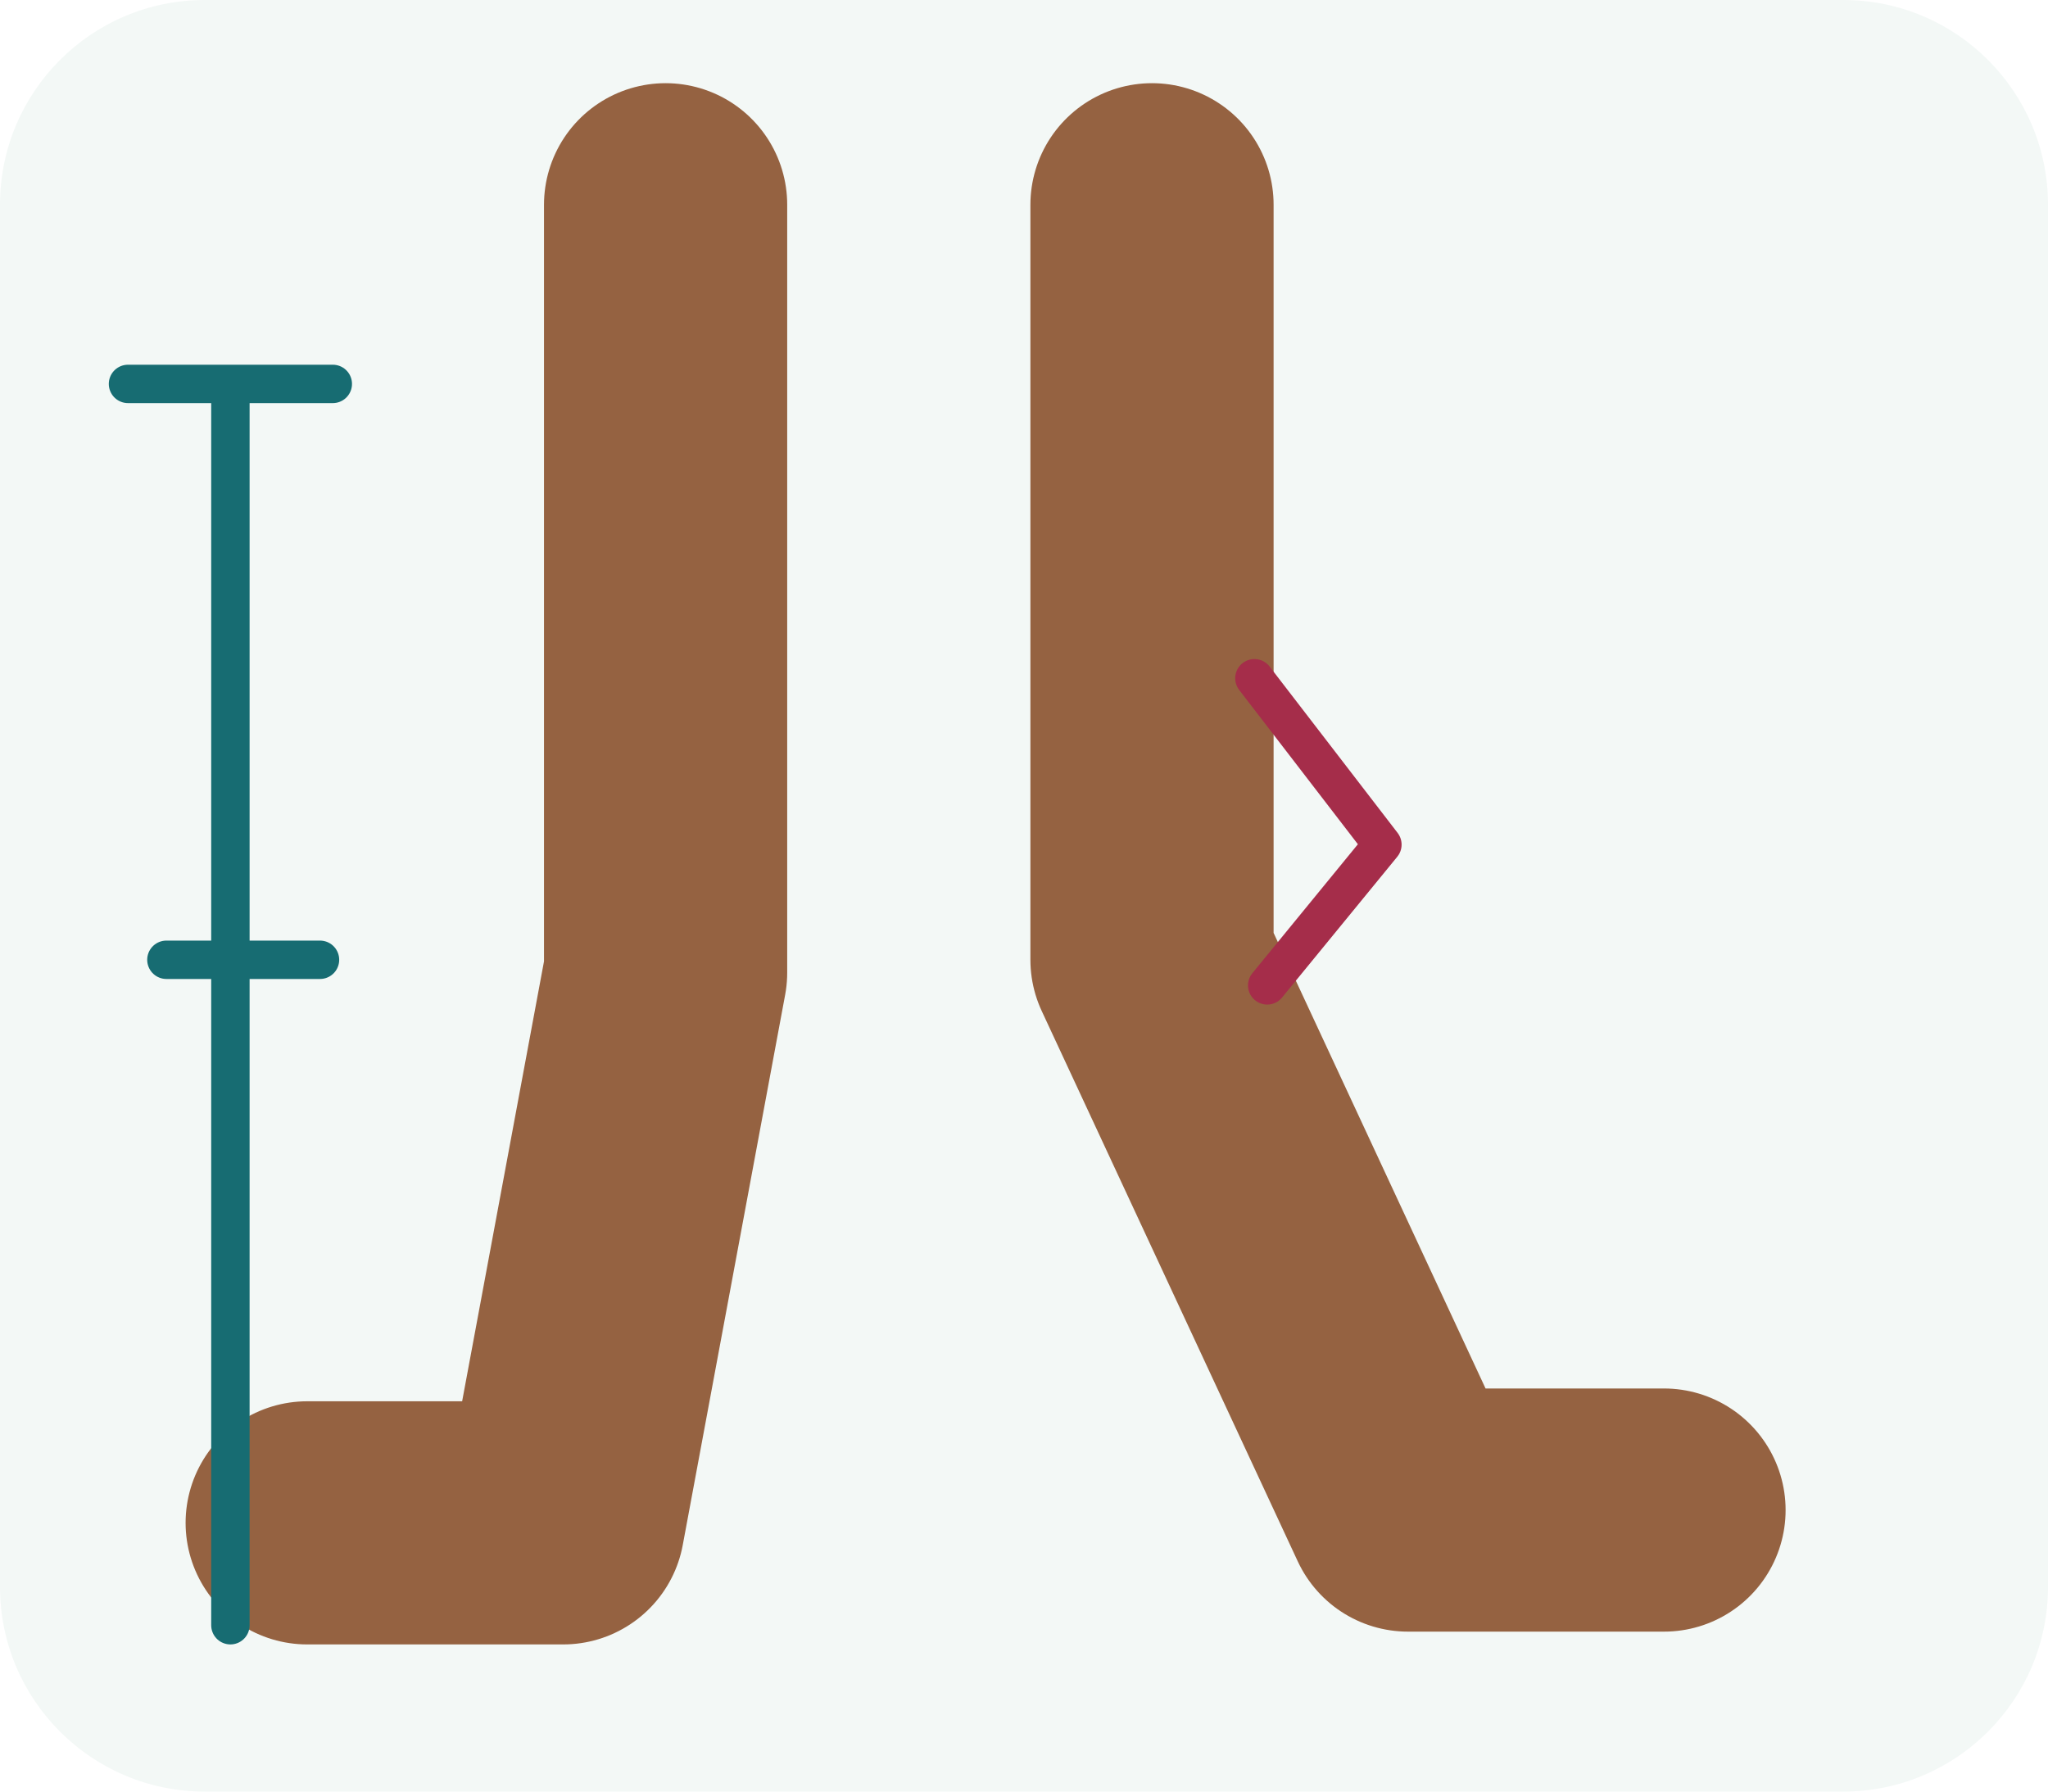
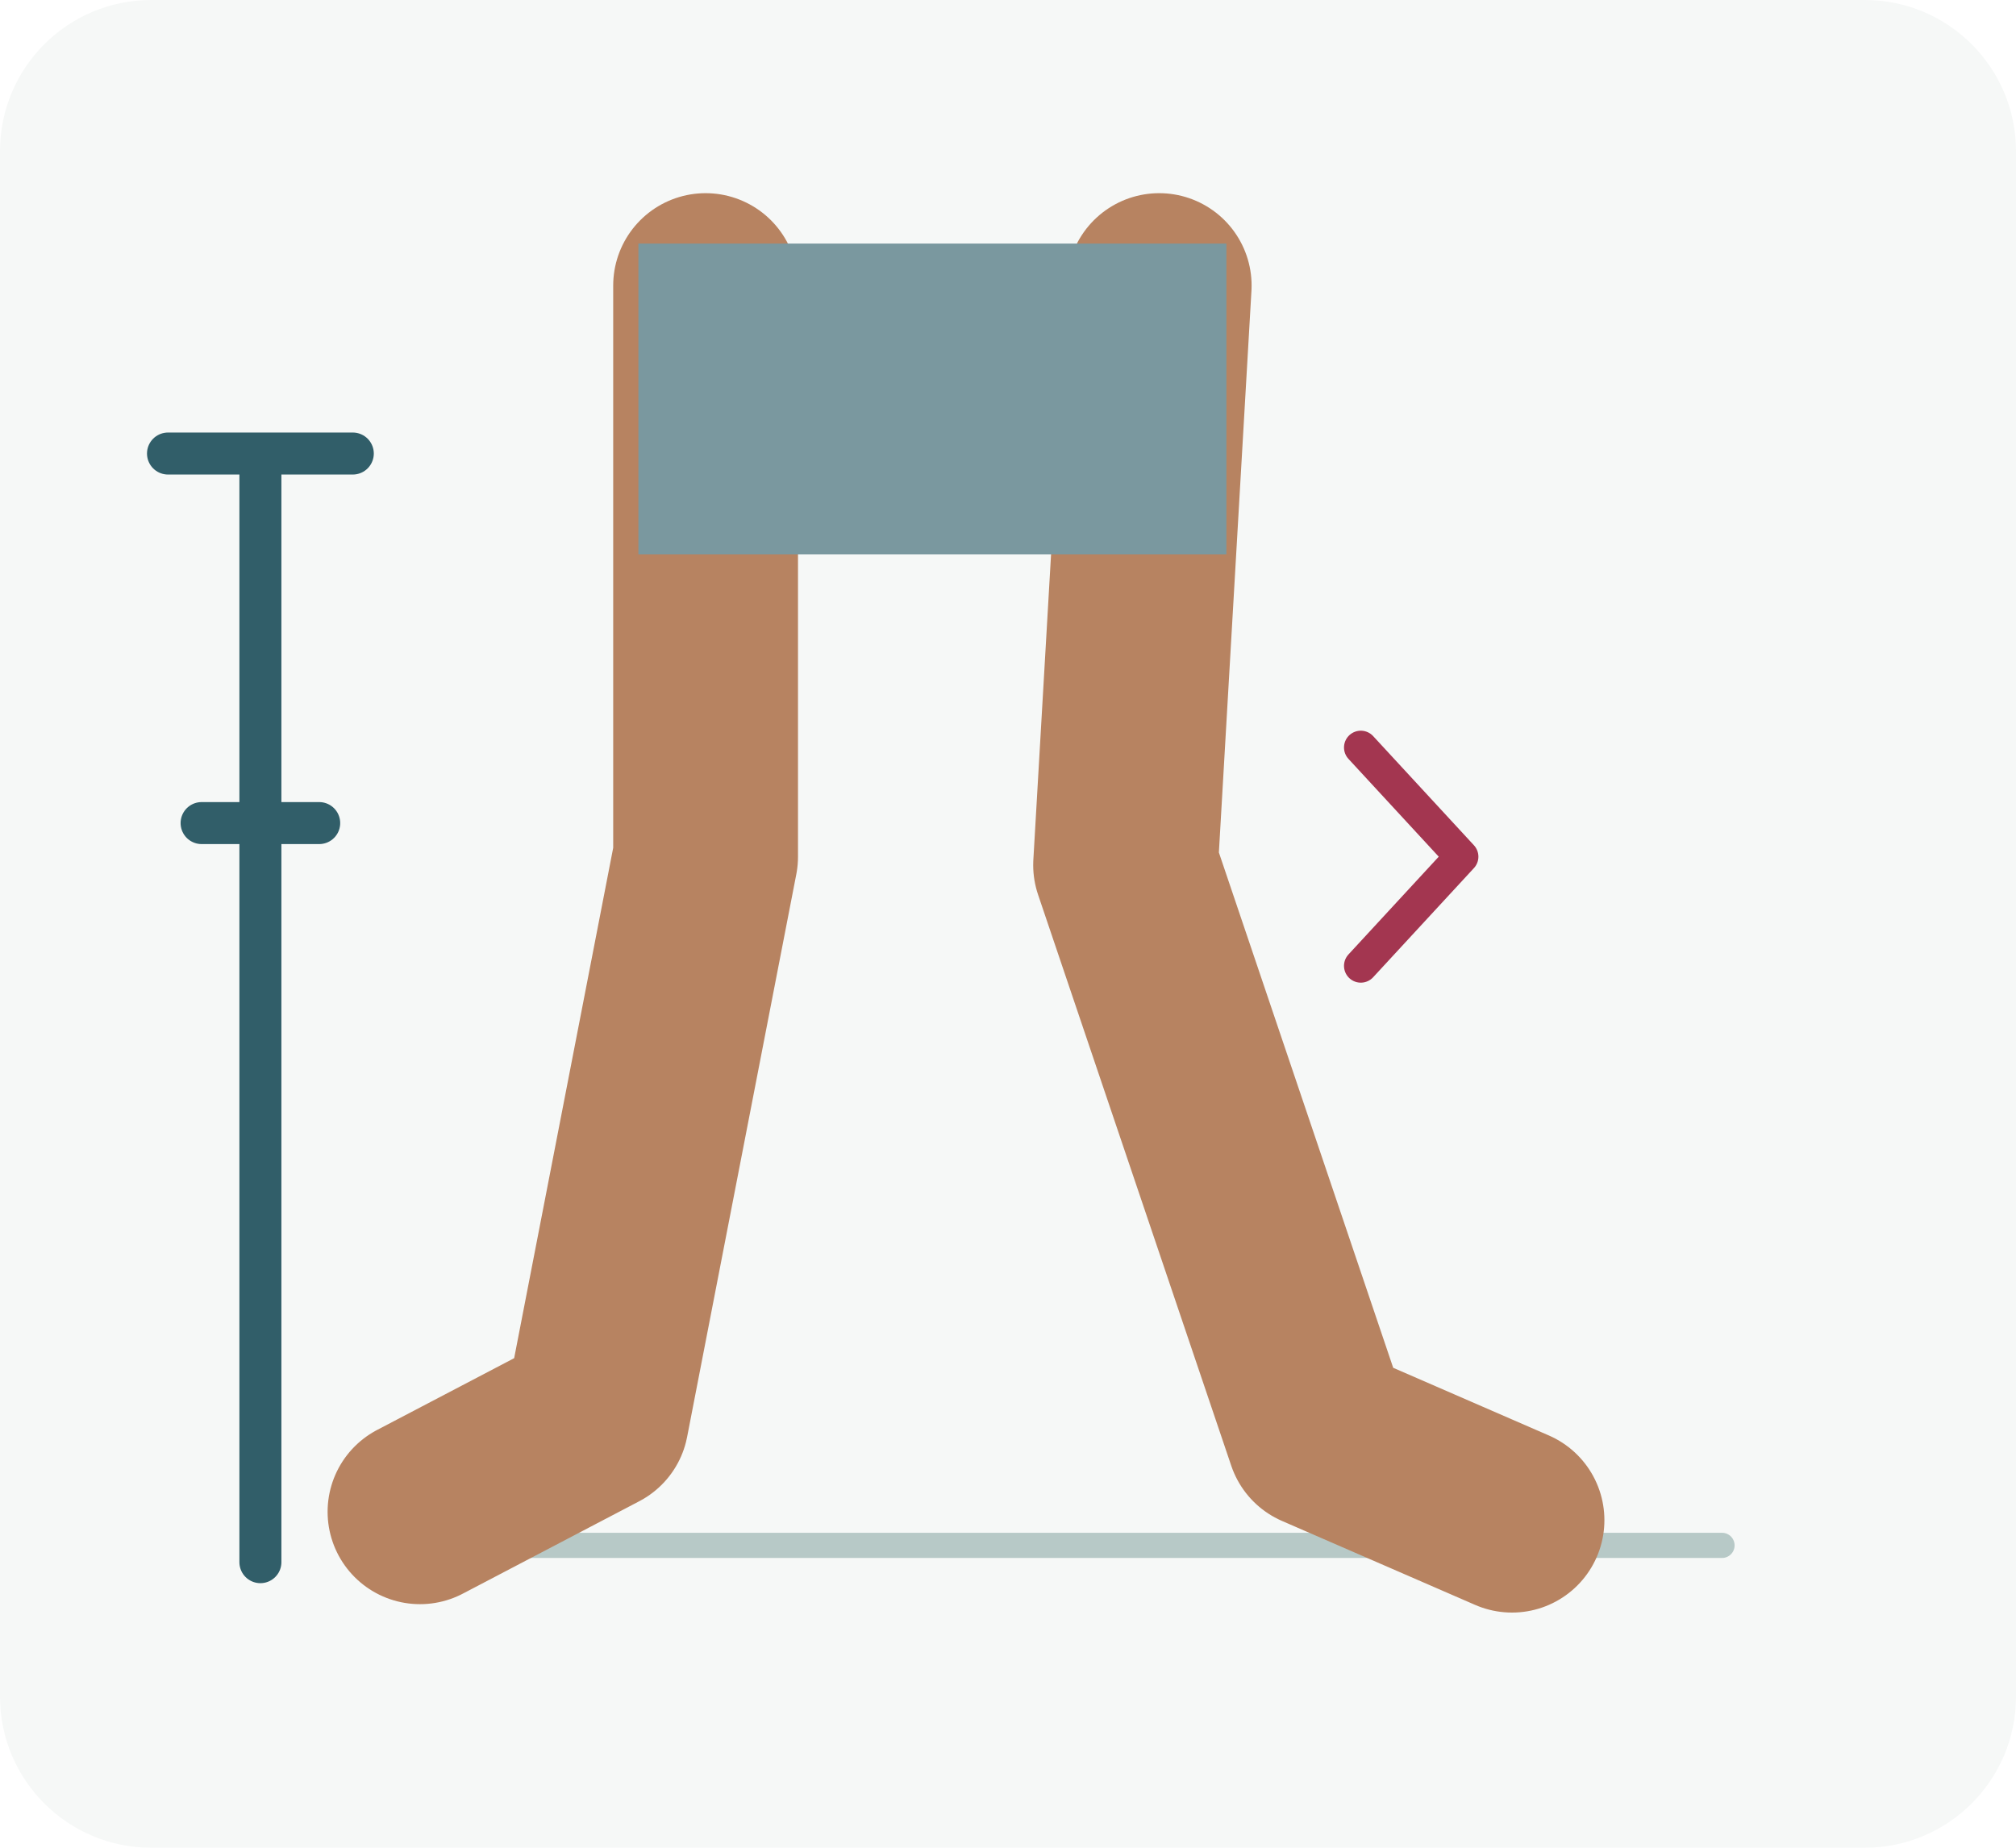
- <svg xmlns="http://www.w3.org/2000/svg" viewBox="0 0 160 140">
-   <rect width="160" height="140" rx="16" fill="#f3f8f6" />
-   <g stroke="#176c72" stroke-width="3" stroke-linecap="round" stroke-linejoin="round">
-     <path d="M52 16v60l-8 43h-20m66-103v59l20 43h20" stroke="#956241" stroke-width="19" fill="none" />
-     <path d="M18 30v97m-8-97h16m-13 45h12" fill="none" />
-     <path d="M98 53l10 13-9 11" stroke="#a52d4a" fill="none" />
+ <svg xmlns="http://www.w3.org/2000/svg" viewBox="0 0 240 220">
+   <rect width="240" height="220" rx="18" fill="#f6f8f7" />
+   <g stroke="#315e69" stroke-width="3" stroke-linejoin="round" stroke-linecap="round">
+     <path d="M42 184h163" stroke="#b7c9c7" />
+     <path d="M84 34v68l-13 67-21 11m88-146-4 69 23 68 23 10" stroke="#b78361" stroke-width="22" fill="none" />
+     <path d="M76 29h70v37H76Z" fill="#7a989f" stroke="none" />
+     <path d="M31 54v132m-11-132h22m-18 44h14" fill="none" stroke-width="5" />
+     <path d="M162 89l12 13-12 13" stroke="#a33650" fill="none" stroke-width="4" />
  </g>
</svg>
